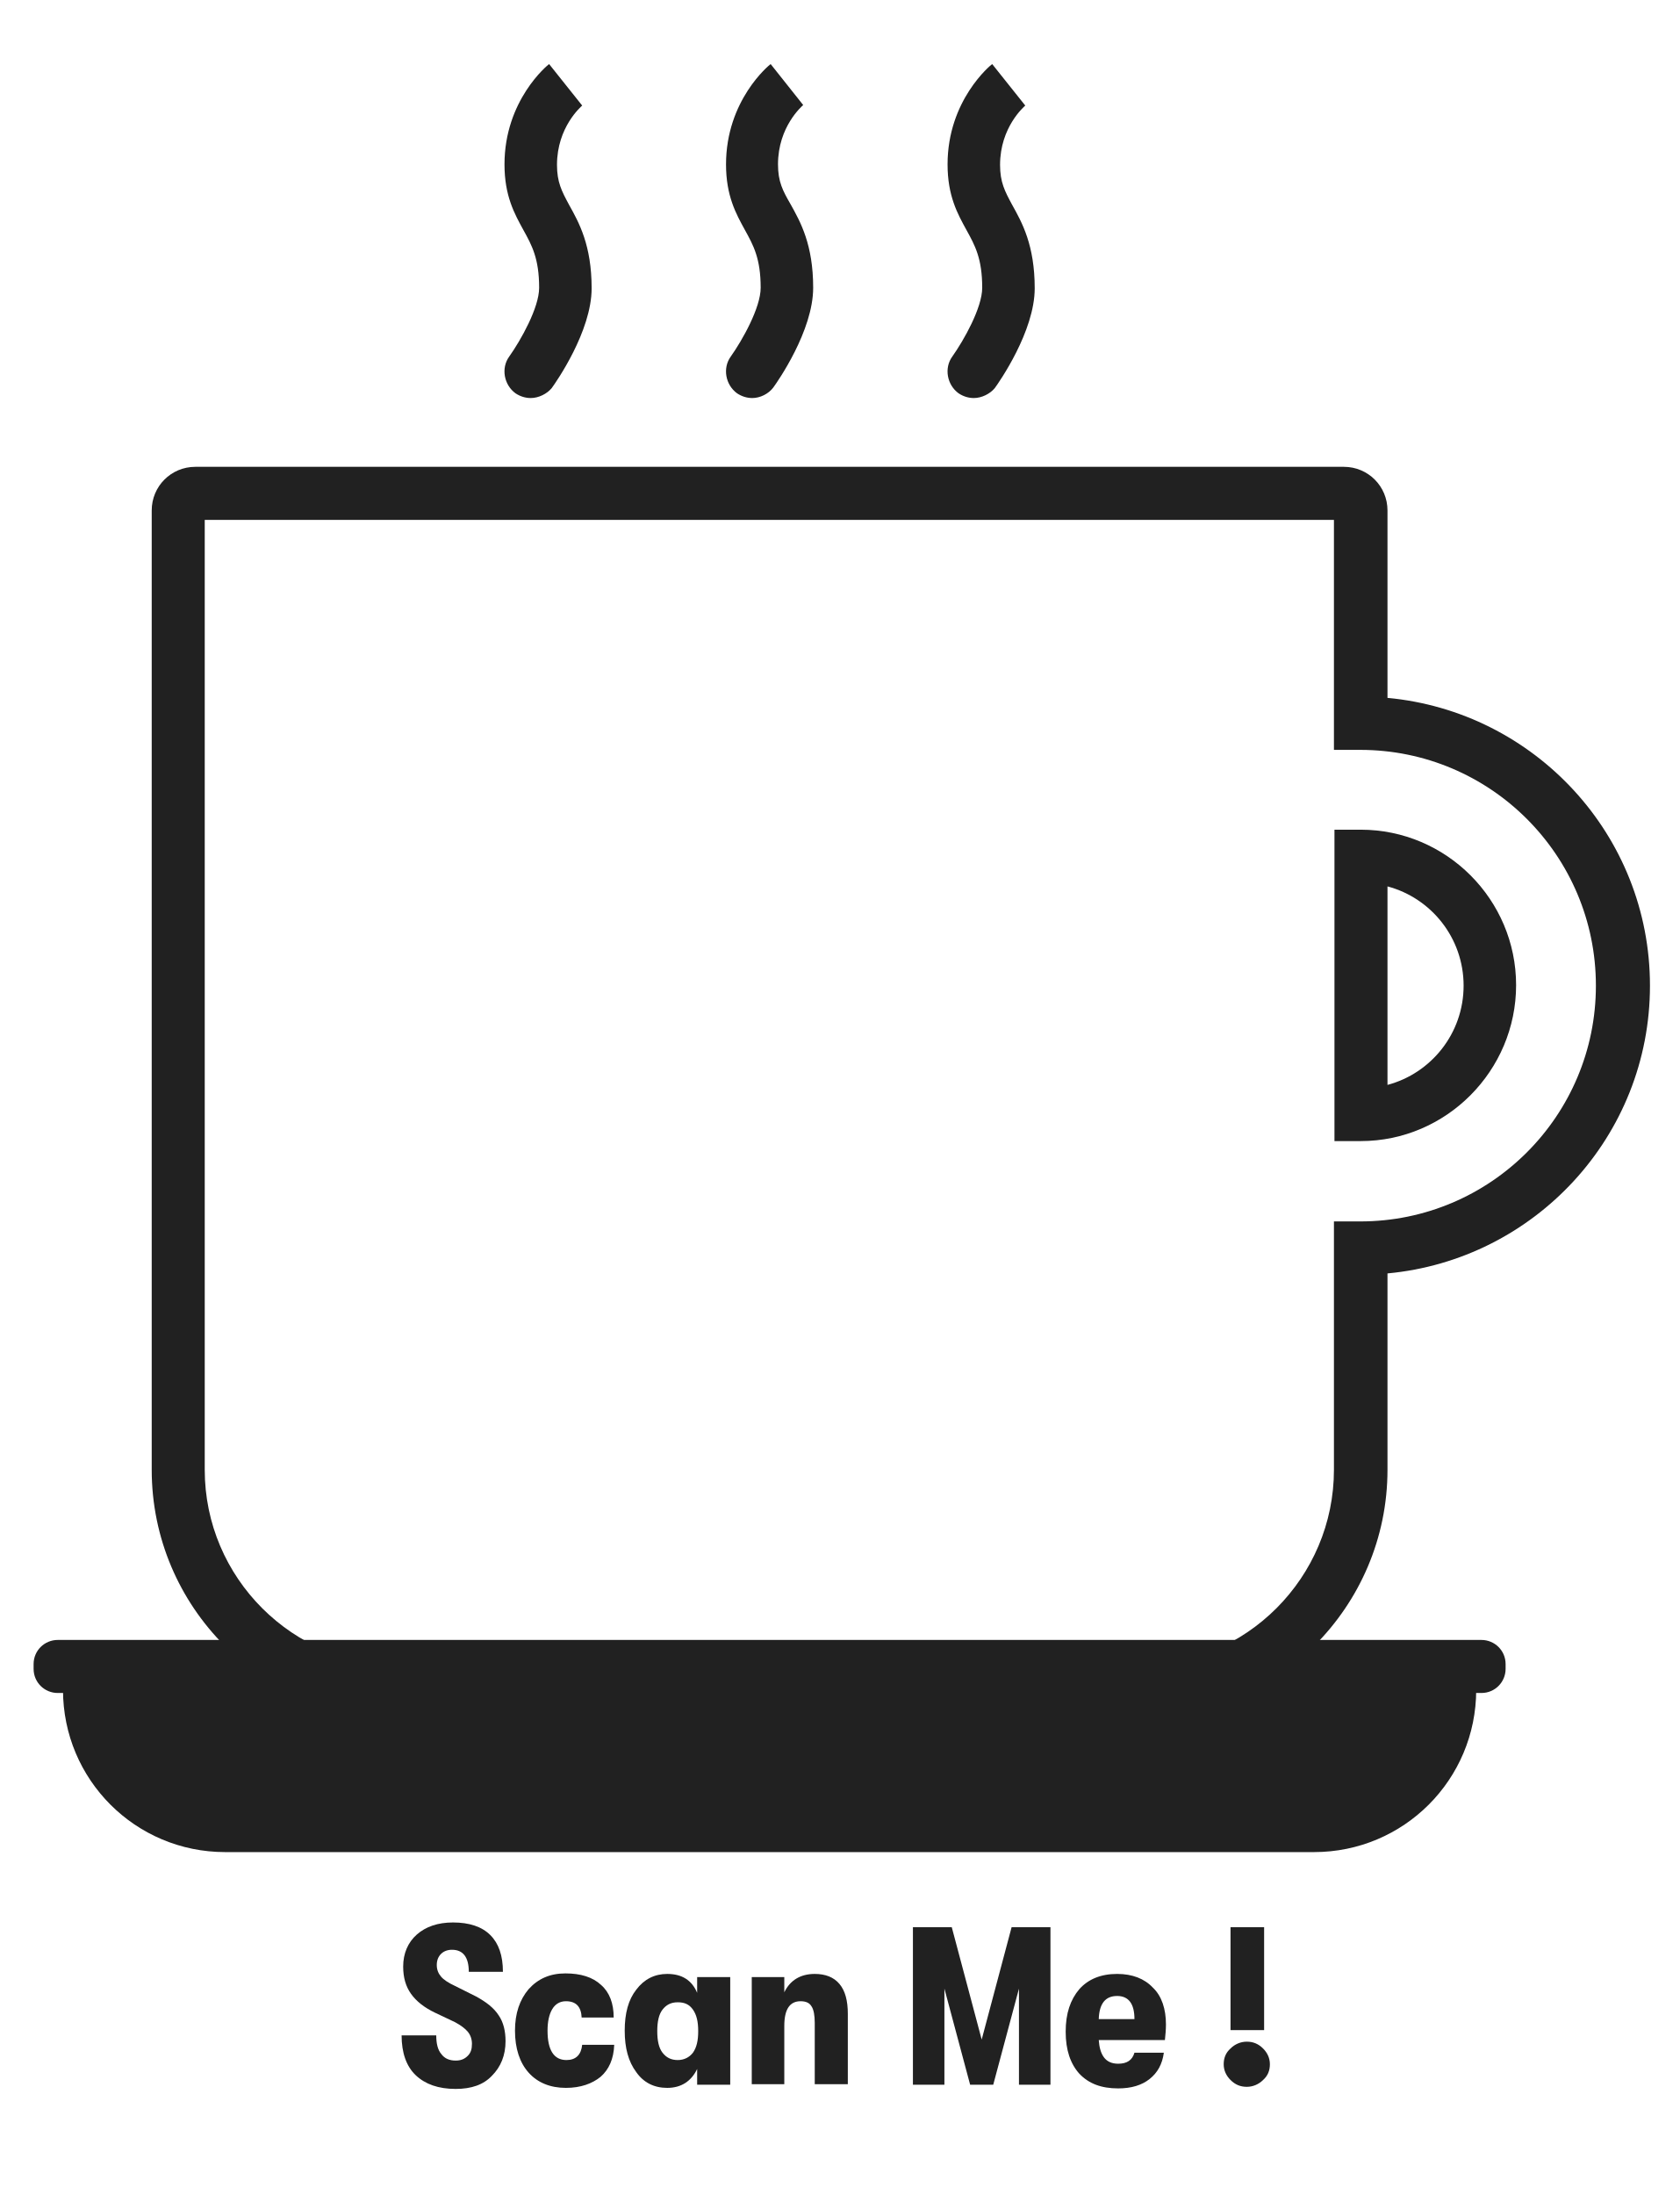
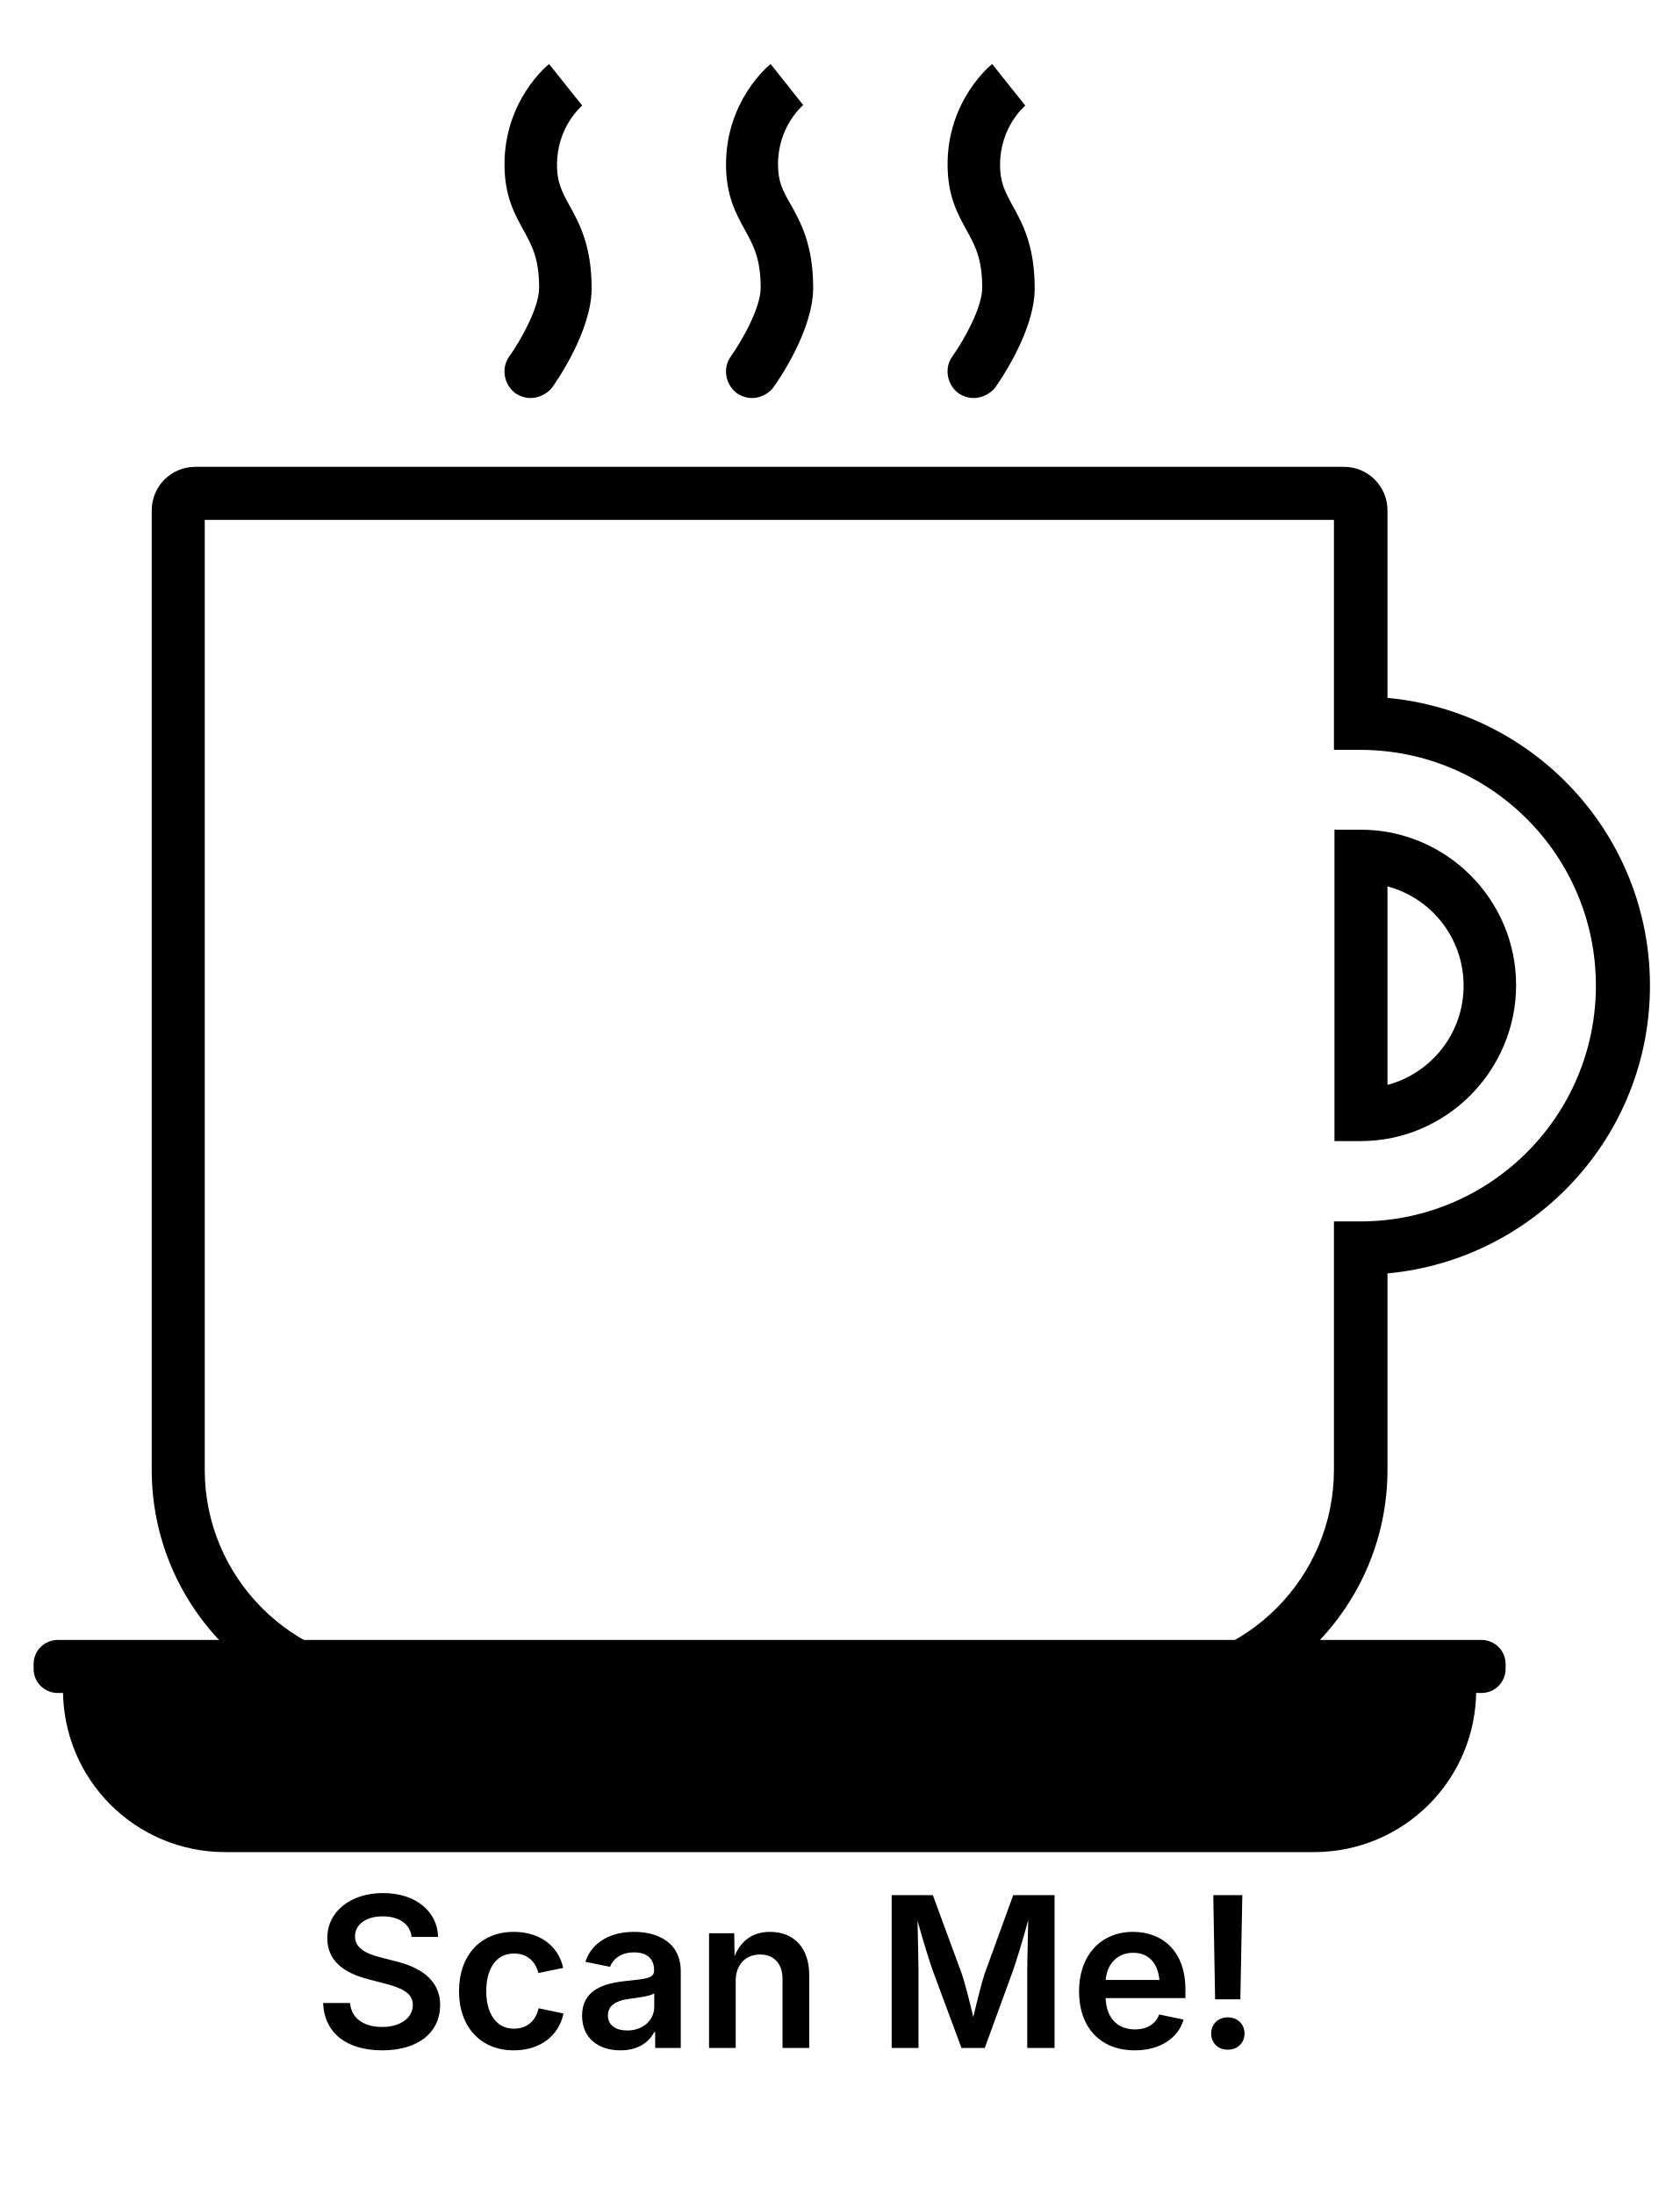
<svg xmlns="http://www.w3.org/2000/svg" width="320" height="418" viewBox="0 0 320 418" fill="none">
-   <path d="M11 312.3H282.2C284.7 312.3 286.8 314.3 286.8 316.9V317.8C286.8 320.3 284.8 322.4 282.2 322.4H11C8.5 322.4 6.4 320.4 6.4 317.8V316.9C6.4 314.3 8.5 312.3 11 312.3Z" fill="#212121" />
-   <path d="M250.3 352.7H42.9C25.8 352.7 12 338.9 12 321.8H281.2C281.2 338.9 267.4 352.7 250.3 352.7Z" fill="#212121" />
-   <path d="M216.9 327.3H76.3C50.1 327.3 28.9 306 28.9 279.9V97.2C28.9 92.6 32.6 88.9 37.2 88.9H256C260.6 88.9 264.3 92.6 264.3 97.2V132.9C292.3 135.5 314.3 159 314.3 187.7C314.3 216.4 292.3 239.9 264.3 242.5V279.9C264.3 306 243 327.3 216.9 327.3ZM39 99V279.9C39 300.5 55.8 317.2 76.3 317.2H216.8C237.4 317.2 254.1 300.4 254.1 279.9V232.6H259.1C283.9 232.6 304 212.5 304 187.7C304 162.9 283.9 142.8 259.1 142.8H254.1V99H39Z" fill="#212121" />
-   <path d="M259.2 217.3H254.2V158H259.2C275.5 158 288.8 171.3 288.8 187.6C288.8 203.9 275.5 217.3 259.2 217.3ZM264.3 168.8V206.6C272.6 204.4 278.8 196.8 278.8 187.7C278.8 178.6 272.6 171 264.3 168.8Z" fill="#212121" />
-   <path d="M101.1 75.8C100.1 75.8 99.1 75.5 98.2 74.9C96 73.3 95.4 70.1 97 67.9C99.2 64.8 102.7 58.6 102.7 54.8C102.7 49.2 101.3 46.7 99.7 43.8C98 40.7 96.1 37.3 96.1 31.3C96.1 19.1 104.3 12.4 104.6 12.2L110.9 20.1C110.7 20.3 106.1 24.2 106.1 31.4C106.1 34.7 107 36.4 108.4 39C110.3 42.4 112.7 46.7 112.7 54.9C112.7 63.1 105.9 72.8 105.1 73.9C104.2 75 102.6 75.8 101.1 75.8Z" fill="#212121" />
-   <path d="M143.3 75.8C142.3 75.8 141.3 75.5 140.4 74.9C138.2 73.3 137.6 70.1 139.2 67.9C141.4 64.8 144.9 58.6 144.9 54.8C144.9 49.2 143.5 46.7 141.9 43.8C140.2 40.7 138.3 37.3 138.3 31.3C138.3 19.1 146.5 12.4 146.8 12.2L153 20C152.8 20.2 148.2 24.1 148.2 31.3C148.2 34.6 149.1 36.3 150.6 38.9C152.5 42.3 154.9 46.6 154.9 54.8C154.9 63 148.1 72.7 147.3 73.8C146.4 75 144.8 75.8 143.3 75.8Z" fill="#212121" />
-   <path d="M185.5 75.8C184.5 75.8 183.5 75.5 182.6 74.9C180.4 73.3 179.8 70.1 181.4 67.9C183.6 64.8 187.1 58.6 187.1 54.8C187.1 49.2 185.7 46.7 184.1 43.8C182.4 40.7 180.5 37.3 180.5 31.3C180.5 19.1 188.7 12.4 189 12.2L195.3 20.1C195.1 20.3 190.5 24.2 190.5 31.4C190.5 34.7 191.4 36.4 192.8 39C194.7 42.4 197.1 46.7 197.1 54.9C197.1 63.1 190.3 72.8 189.5 73.9C188.6 75 187 75.8 185.5 75.8Z" fill="#212121" />
-   <path d="M86.8 397.8C83.5 397.8 81 396.9 79.2 395.2C77.4 393.5 76.5 390.9 76.5 387.6H83.1C83.1 389.2 83.4 390.4 84.1 391.2C84.7 392 85.6 392.4 86.8 392.4C87.8 392.4 88.5 392.1 89.1 391.5C89.7 390.9 89.9 390.2 89.9 389.2C89.9 388.3 89.6 387.5 89.1 386.9C88.6 386.3 87.8 385.7 86.7 385.1L82.9 383.3C80.8 382.3 79.3 381.1 78.3 379.7C77.3 378.3 76.8 376.6 76.8 374.5C76.8 372 77.7 369.9 79.4 368.4C81.1 366.9 83.4 366.1 86.3 366.1C89.4 366.1 91.8 366.9 93.4 368.5C95 370.1 95.8 372.4 95.8 375.5H89.3C89.3 372.7 88.2 371.3 86.1 371.3C85.2 371.3 84.5 371.6 84 372.1C83.5 372.6 83.2 373.3 83.2 374.2C83.2 375.1 83.5 375.8 84 376.4C84.5 377 85.4 377.6 86.7 378.2L90.7 380.2C92.7 381.3 94.1 382.4 95 383.8C95.9 385.1 96.3 386.8 96.3 388.7C96.3 391.4 95.4 393.6 93.7 395.3C92.1 397 89.8 397.8 86.8 397.8Z" fill="#212121" />
-   <path d="M107.8 397.6C104.8 397.6 102.4 396.6 100.7 394.7C99 392.8 98.1 390.1 98.1 386.7C98.1 383.4 99 380.8 100.7 378.8C102.5 376.8 104.8 375.8 107.7 375.8C110.6 375.8 112.9 376.5 114.5 378C116.1 379.4 116.9 381.5 116.9 384.2H110.8C110.7 382.1 109.7 381.1 107.8 381.1C106.7 381.1 105.8 381.6 105.2 382.6C104.6 383.6 104.3 385 104.3 386.7C104.3 390.4 105.5 392.3 107.9 392.3C109.7 392.3 110.7 391.3 110.9 389.4H117C116.9 392.1 116 394.1 114.4 395.5C112.8 396.8 110.6 397.6 107.8 397.6Z" fill="#212121" />
-   <path d="M127.1 397.6C124.6 397.6 122.6 396.6 121.2 394.6C119.7 392.6 119 390 119 386.7C119 383.4 119.7 380.8 121.2 378.9C122.7 376.9 124.7 375.9 127.1 375.9C129.9 375.9 131.8 377.1 132.8 379.5V376.5H139.1V397H132.8V394C131.7 396.3 129.8 397.6 127.1 397.6ZM129.1 392.3C130.3 392.3 131.3 391.8 132 390.9C132.7 389.9 133 388.6 133 386.8C133 385 132.7 383.7 132 382.7C131.3 381.7 130.4 381.3 129.1 381.3C127.8 381.3 126.9 381.8 126.2 382.7C125.5 383.6 125.2 385 125.2 386.8C125.2 388.6 125.5 390 126.2 390.9C126.9 391.8 127.8 392.3 129.1 392.3Z" fill="#212121" />
-   <path d="M143.2 397V376.5H149.4V379.4C150.5 377.1 152.5 375.9 155.2 375.9C157.2 375.9 158.8 376.5 159.9 377.8C161 379.1 161.5 381 161.5 383.5V396.9H155.2V385.2C155.2 383.8 155 382.7 154.6 382.1C154.2 381.4 153.5 381.1 152.5 381.1C150.4 381.1 149.4 382.7 149.4 385.8V396.9H143.2V397Z" fill="#212121" />
-   <path d="M173.9 397V367H181.3L187 388.4L192.7 367H200.1V397H194.1V378.7L189.2 397H184.8L179.9 378.7V397H173.9Z" fill="#212121" />
-   <path d="M222.1 385.5C222.1 386.6 222 387.5 221.9 388.5H209.3C209.4 389.9 209.7 391 210.3 391.8C210.9 392.6 211.8 393 213 393C214.7 393 215.7 392.3 216.1 390.9H221.7C221.4 393.1 220.5 394.7 219 395.9C217.5 397.1 215.5 397.7 213 397.7C209.8 397.7 207.4 396.8 205.6 394.9C203.9 393 203 390.4 203 386.9C203 383.4 203.9 380.8 205.6 378.8C207.3 376.9 209.7 375.9 212.8 375.9C215.7 375.9 218 376.8 219.6 378.5C221.3 380.1 222.1 382.6 222.1 385.5ZM209.3 384.5H216.1C216.1 381.6 215 380.1 212.8 380.1C210.6 380.1 209.4 381.5 209.3 384.5Z" fill="#212121" />
-   <path d="M240.6 396.1C239.8 396.9 238.7 397.4 237.5 397.4C236.3 397.4 235.3 397 234.4 396.1C233.6 395.3 233.1 394.3 233.1 393.1C233.1 391.9 233.5 390.9 234.4 390.1C235.2 389.3 236.3 388.8 237.5 388.8C238.7 388.8 239.7 389.2 240.6 390.1C241.4 390.9 241.9 391.9 241.9 393.1C241.9 394.3 241.5 395.3 240.6 396.1ZM234.4 386.6V367H240.8V386.6H234.4Z" fill="#212121" />
+   <path d="M11 312.3H282.2C284.7 312.3 286.8 314.3 286.8 316.9V317.8C286.8 320.3 284.8 322.4 282.2 322.4H11C8.5 322.4 6.4 320.4 6.4 317.8V316.9C6.4 314.3 8.5 312.3 11 312.3Z" fill="currentColor" />
+   <path d="M250.3 352.7H42.9C25.8 352.7 12 338.9 12 321.8H281.2C281.2 338.9 267.4 352.7 250.3 352.7Z" fill="currentColor" />
+   <path d="M216.9 327.3H76.3C50.1 327.3 28.9 306 28.9 279.9V97.2C28.9 92.6 32.6 88.9 37.2 88.9H256C260.6 88.9 264.3 92.6 264.3 97.2V132.9C292.3 135.5 314.3 159 314.3 187.7C314.3 216.4 292.3 239.9 264.3 242.5V279.9C264.3 306 243 327.3 216.9 327.3ZM39 99V279.9C39 300.5 55.8 317.2 76.3 317.2H216.8C237.4 317.2 254.1 300.4 254.1 279.9V232.6H259.1C283.9 232.6 304 212.5 304 187.7C304 162.9 283.9 142.8 259.1 142.8H254.1V99H39Z" fill="currentColor" />
+   <path d="M259.2 217.3H254.2V158H259.2C275.5 158 288.8 171.3 288.8 187.6C288.8 203.9 275.5 217.3 259.2 217.3ZM264.3 168.8V206.6C272.6 204.4 278.8 196.8 278.8 187.7C278.8 178.6 272.6 171 264.3 168.8Z" fill="currentColor" />
+   <path d="M101.1 75.8C100.1 75.8 99.1 75.5 98.2 74.9C96 73.3 95.4 70.1 97 67.9C99.2 64.8 102.7 58.6 102.7 54.8C102.7 49.2 101.3 46.7 99.7 43.8C98 40.7 96.1 37.3 96.1 31.3C96.1 19.1 104.3 12.4 104.6 12.2L110.9 20.1C110.7 20.3 106.1 24.2 106.1 31.4C106.1 34.7 107 36.4 108.4 39C110.3 42.4 112.7 46.7 112.7 54.9C112.7 63.1 105.9 72.8 105.1 73.9C104.2 75 102.6 75.8 101.1 75.8Z" fill="currentColor" />
+   <path d="M143.3 75.8C142.3 75.8 141.3 75.5 140.4 74.9C138.2 73.3 137.6 70.1 139.2 67.9C141.4 64.8 144.9 58.6 144.9 54.8C144.9 49.2 143.5 46.7 141.9 43.8C140.2 40.7 138.3 37.3 138.3 31.3C138.3 19.1 146.5 12.4 146.8 12.2L153 20C152.8 20.2 148.2 24.1 148.2 31.3C148.2 34.6 149.1 36.3 150.6 38.9C152.5 42.3 154.9 46.6 154.9 54.8C154.9 63 148.1 72.7 147.3 73.8C146.4 75 144.8 75.8 143.3 75.8Z" fill="currentColor" />
+   <path d="M185.5 75.8C184.5 75.8 183.5 75.5 182.6 74.9C180.4 73.3 179.8 70.1 181.4 67.9C183.6 64.8 187.1 58.6 187.1 54.8C187.1 49.2 185.7 46.7 184.1 43.8C182.4 40.7 180.5 37.3 180.5 31.3C180.5 19.1 188.7 12.4 189 12.2L195.3 20.1C195.1 20.3 190.5 24.2 190.5 31.4C190.5 34.7 191.4 36.4 192.8 39C194.7 42.4 197.1 46.7 197.1 54.9C197.1 63.1 190.3 72.8 189.5 73.9C188.6 75 187 75.8 185.5 75.8Z" fill="currentColor" />
+   <text id="qr-frame-text" x="150" y="390" font-size="40px" font-weight="600" font-family="Inter, sans-serif" fill="currentColor" text-anchor="middle">Scan Me!</text>
</svg>
